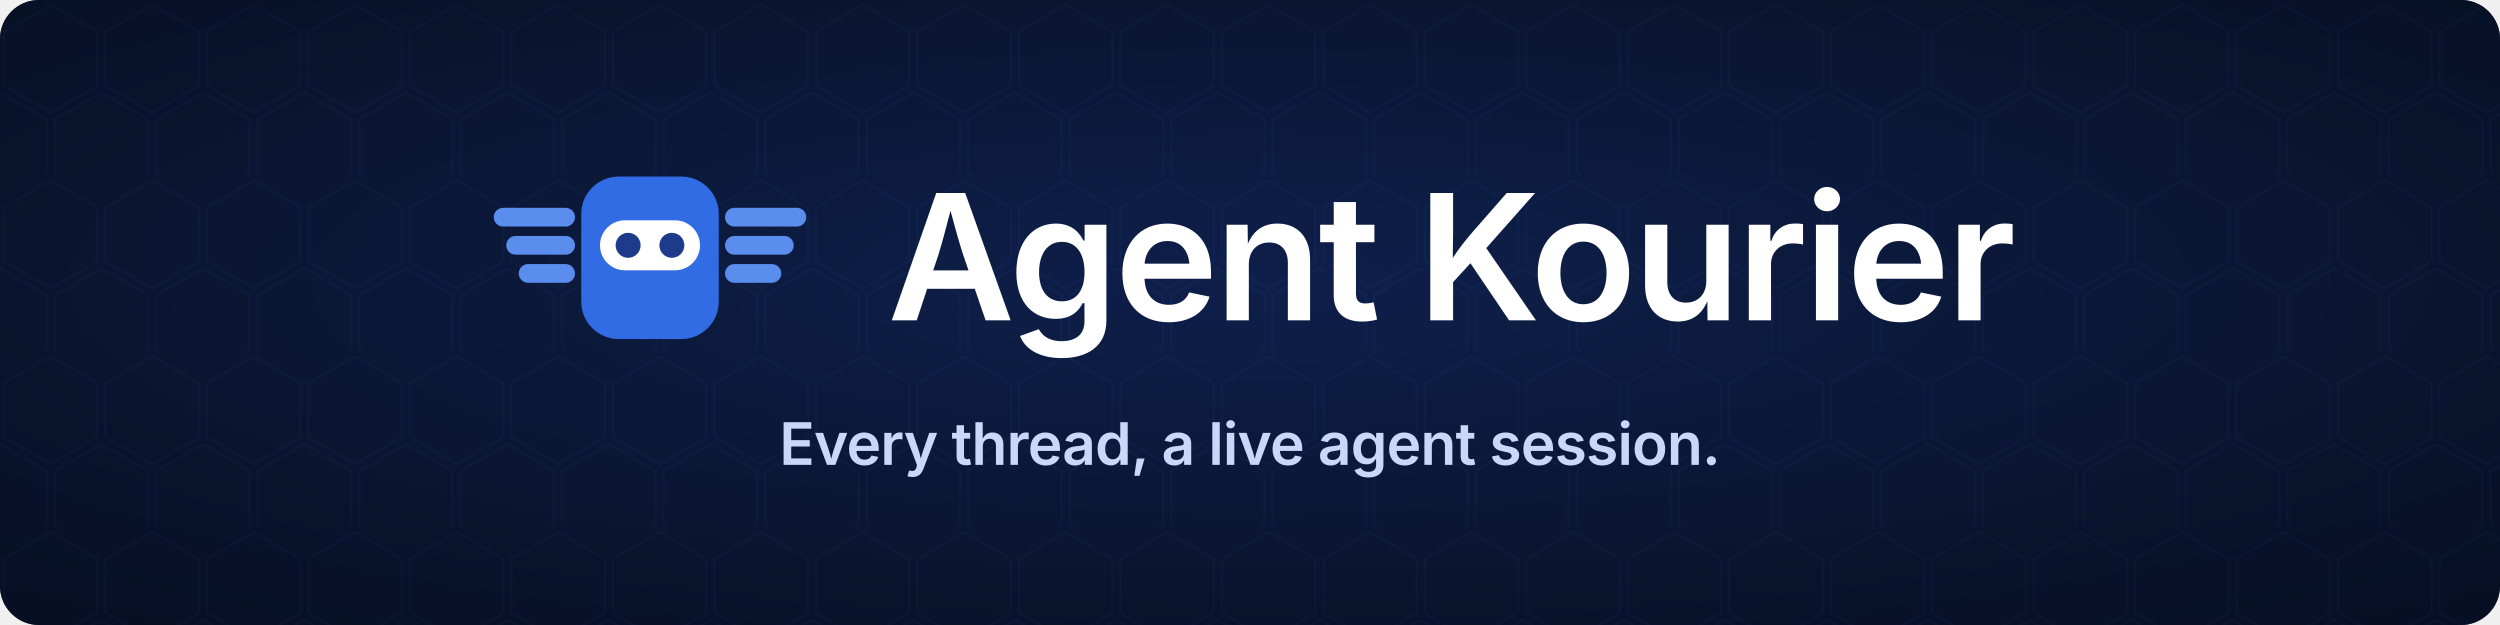
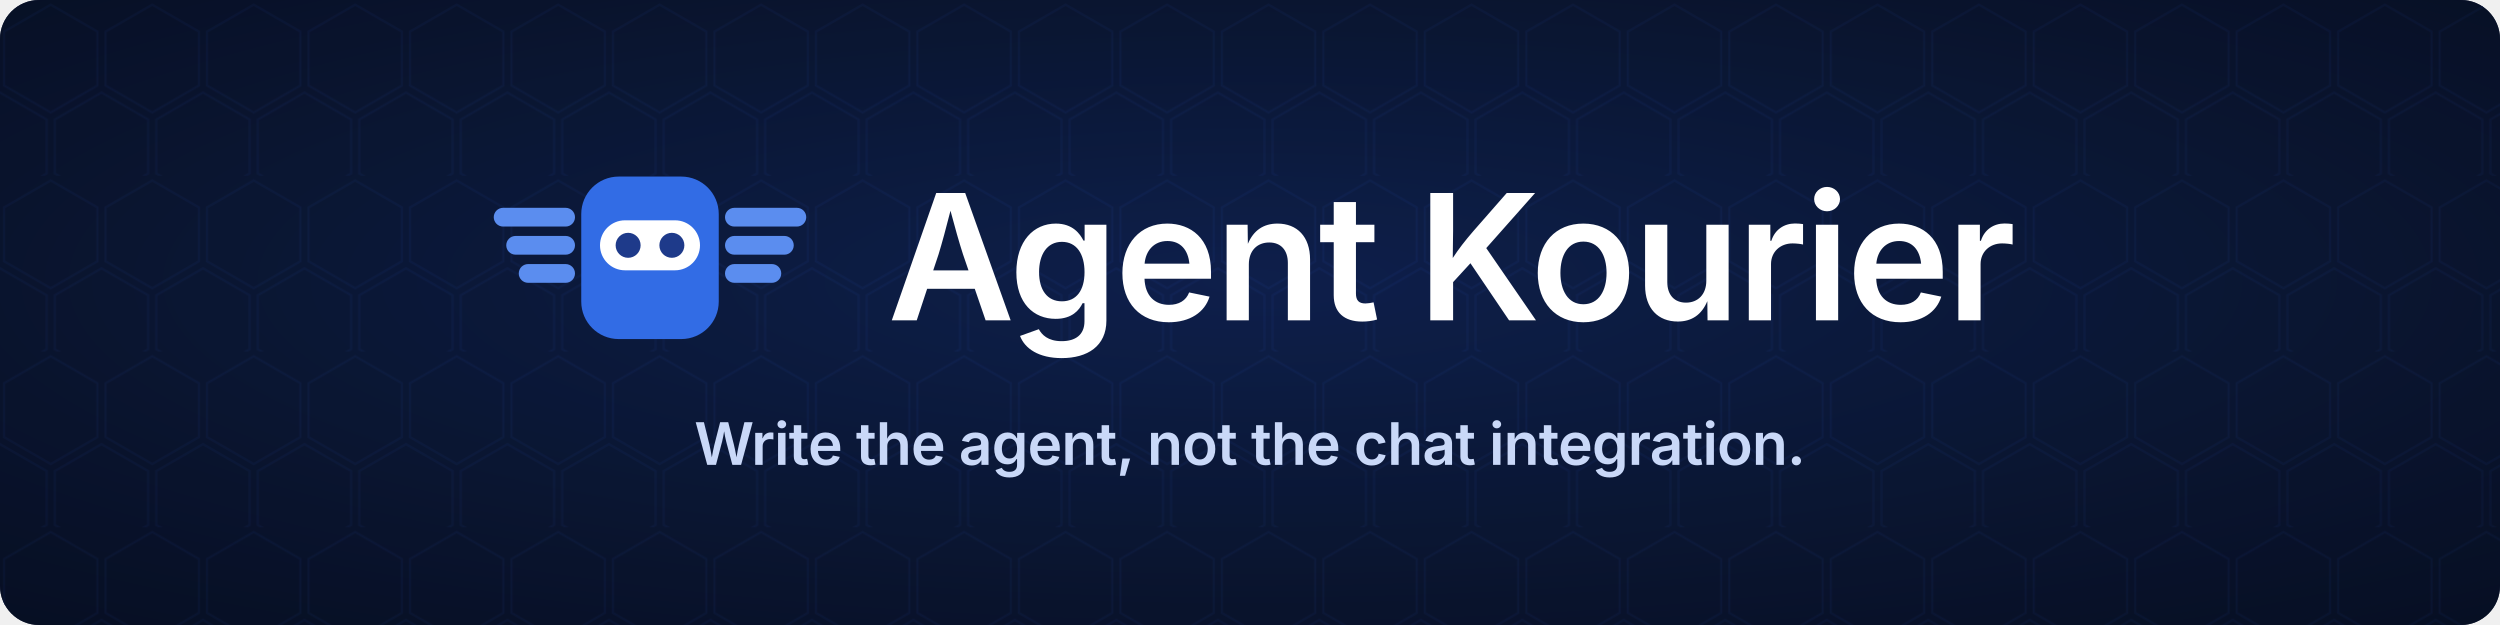
<svg xmlns="http://www.w3.org/2000/svg" viewBox="0 0 1280 320" width="1280" height="320">
  <defs>
    <clipPath id="card">
      <rect width="1280" height="320" rx="20" />
    </clipPath>
    <radialGradient id="vignette" cx="50%" cy="45%" r="75%">
      <stop offset="0%" stop-color="#0F2150" />
      <stop offset="60%" stop-color="#0A1530" />
      <stop offset="100%" stop-color="#060D20" />
    </radialGradient>
    <pattern id="lattice" width="51.96" height="90" patternUnits="userSpaceOnUse">
      <polygon points="25.98,2.40 49.88,16.20 49.88,43.80 25.98,57.60 2.08,43.80 2.08,16.20" fill="none" stroke="#16306E" stroke-width="1.2" />
      <polygon points="0.00,47.40 23.90,61.20 23.90,88.80 0.00,102.60 -23.90,88.80 -23.90,61.20" fill="none" stroke="#16306E" stroke-width="1.2" />
      <polygon points="51.96,47.40 75.86,61.20 75.86,88.80 51.96,102.60 28.06,88.80 28.06,61.20" fill="none" stroke="#16306E" stroke-width="1.2" />
    </pattern>
  </defs>
  <g clip-path="url(#card)">
    <rect width="1280" height="320" fill="#0A1530" />
    <rect width="1280" height="320" fill="url(#lattice)" />
    <rect width="1280" height="320" fill="url(#vignette)" opacity="0.85" />
    <g transform="translate(236.8 36.0) scale(1.6)">
      <rect x="10" y="44" width="26" height="6" rx="3" fill="#5B8DEF" />
      <rect x="84" y="44" width="26" height="6" rx="3" fill="#5B8DEF" />
      <rect x="14" y="53" width="22" height="6" rx="3" fill="#5B8DEF" />
      <rect x="84" y="53" width="22" height="6" rx="3" fill="#5B8DEF" />
      <rect x="18" y="62" width="18" height="6" rx="3" fill="#5B8DEF" />
      <rect x="84" y="62" width="18" height="6" rx="3" fill="#5B8DEF" />
      <rect x="38" y="34" width="44" height="52" rx="12" fill="#326CE5" />
      <rect x="44" y="48" width="32" height="16" rx="8" fill="#FFFFFF" />
      <circle cx="53" cy="56" r="4" fill="#1E3A8A" />
      <circle cx="67" cy="56" r="4" fill="#1E3A8A" />
      <text x="136" y="80" font-family="Inter, 'Helvetica Neue', Helvetica, Arial, sans-serif" font-size="56" font-weight="600" letter-spacing="-1.1" fill="#FFFFFF">Agent Kourier</text>
    </g>
-     <text x="640" y="238" text-anchor="middle" font-family="Inter, 'Helvetica Neue', Helvetica, Arial, sans-serif" font-size="30" font-weight="600" letter-spacing="-0.4" fill="#C9D8F8">Every thread, a live agent session.</text>
+     <text x="640" y="238" text-anchor="middle" font-family="Inter, 'Helvetica Neue', Helvetica, Arial, sans-serif" font-size="30" font-weight="600" letter-spacing="-0.4" fill="#C9D8F8">Write the agent, not the chat integration.</text>
  </g>
</svg>
